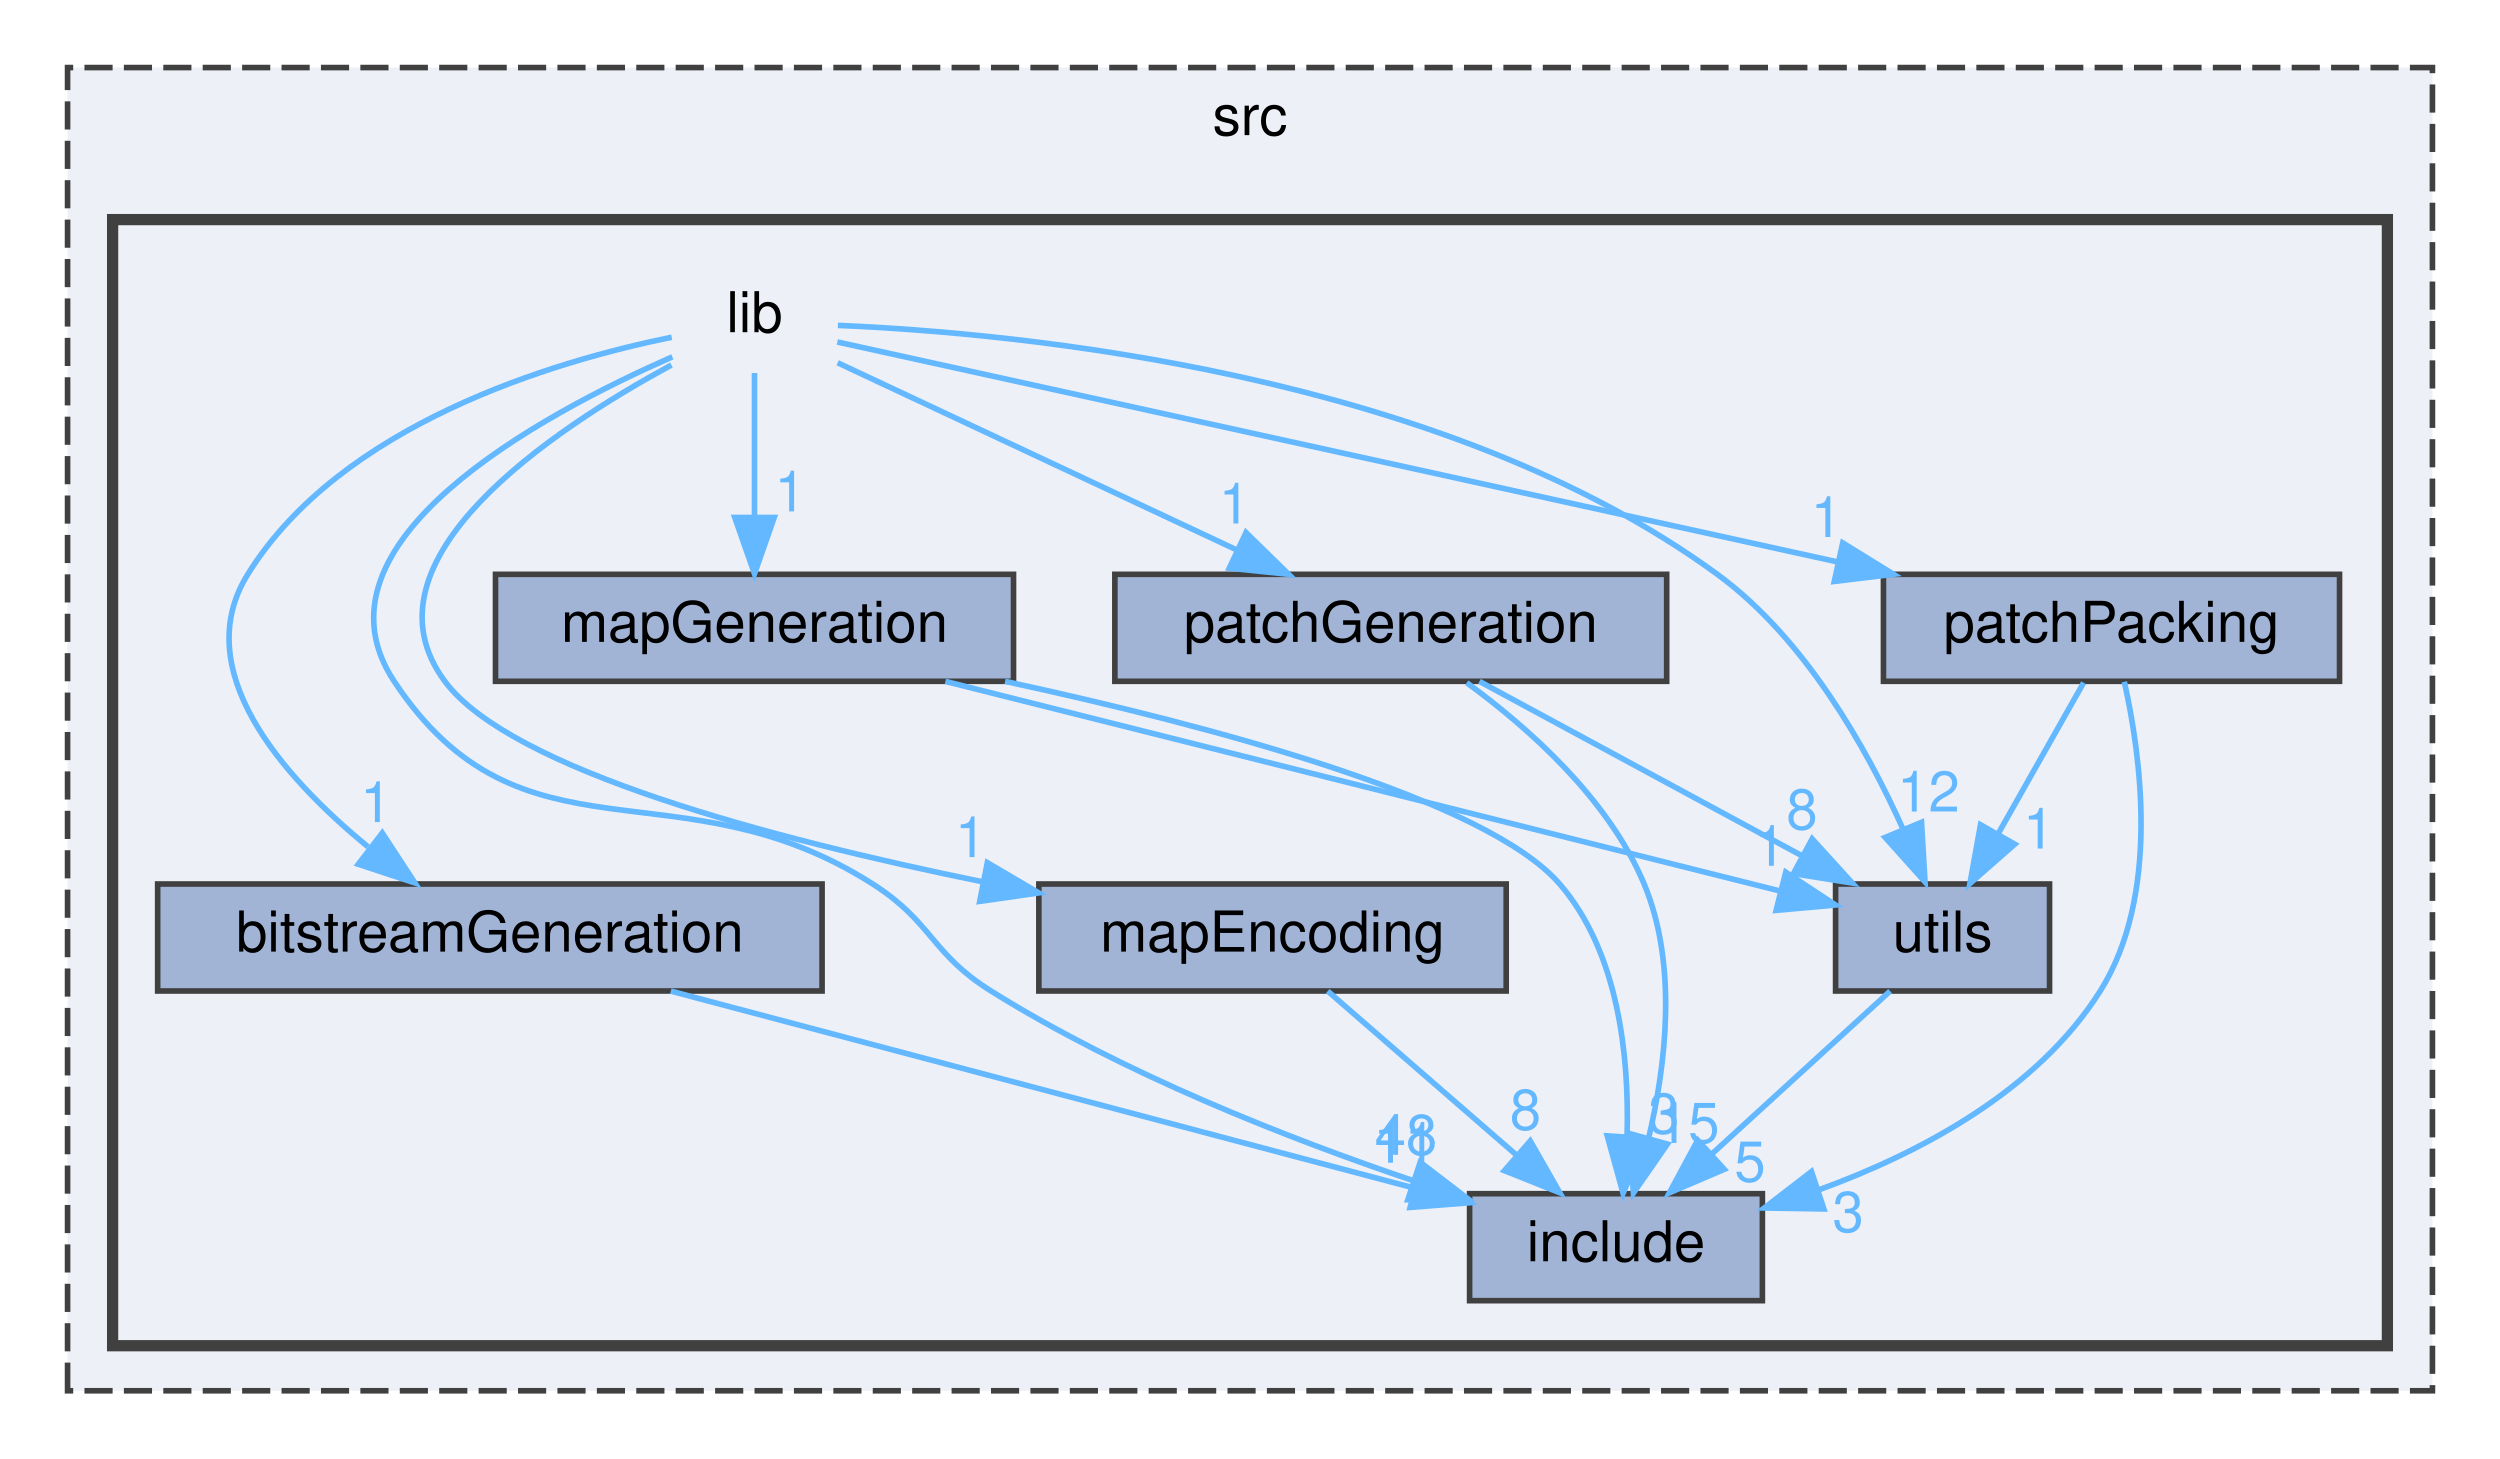
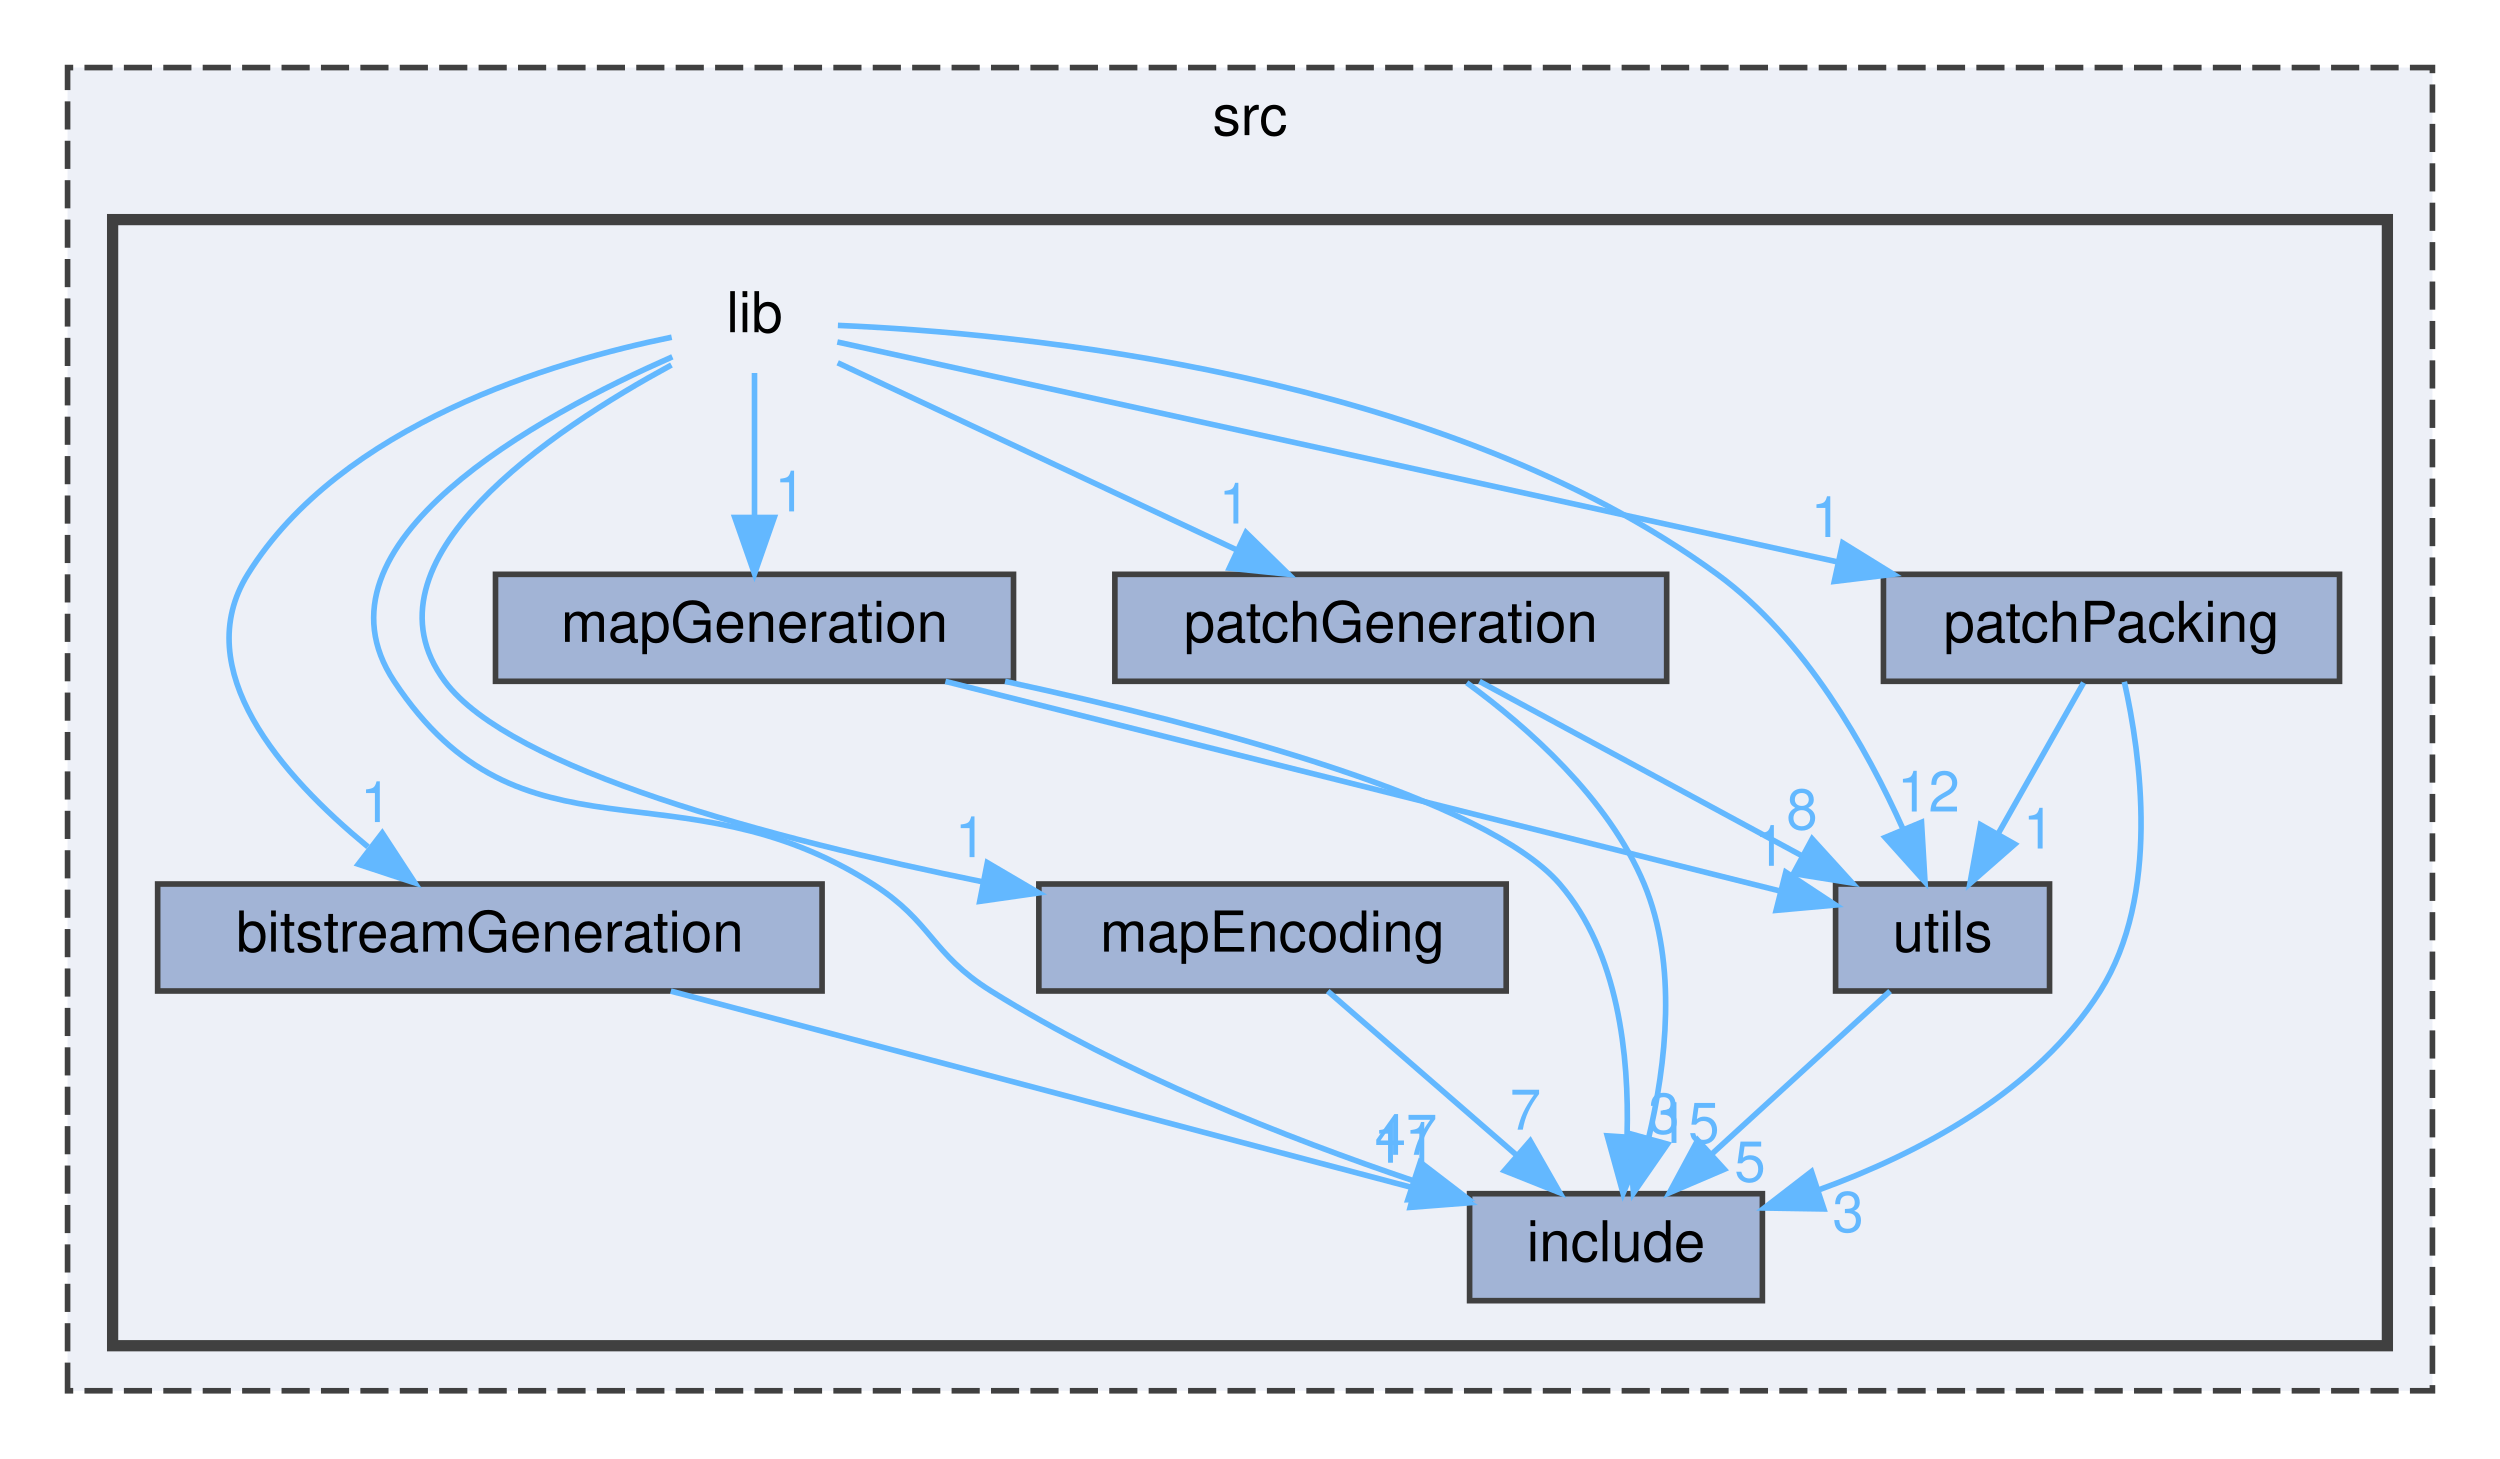
<svg xmlns="http://www.w3.org/2000/svg" xmlns:xlink="http://www.w3.org/1999/xlink" width="444pt" height="259pt" viewBox="0.00 0.00 444.00 259.00">
  <g id="graph0" class="graph" transform="scale(1 1) rotate(0) translate(4 255)">
    <g id="clust1" class="cluster">
      <g id="a_clust1">
        <a xlink:href="dir_68267d1309a1af8e8297ef4c3efbcdba.html" target="_top" xlink:title="src">
          <polygon fill="#edf0f7" stroke="#404040" stroke-dasharray="5,2" points="8,-8 8,-243 428,-243 428,-8 8,-8" />
          <text text-anchor="middle" x="218" y="-231" font-family="Helvetica,sans-Serif" font-size="10.00">src</text>
        </a>
      </g>
    </g>
    <g id="clust2" class="cluster">
      <g id="a_clust2">
        <a xlink:href="dir_c85d3e3c5052e9ad9ce18c6863244a25.html" target="_top">
          <polygon fill="#edf0f7" stroke="#404040" stroke-width="2" points="16,-16 16,-216 420,-216 420,-16 16,-16" />
        </a>
      </g>
    </g>
    <g id="node1" class="node">
      <text text-anchor="middle" x="130" y="-196" font-family="Helvetica,sans-Serif" font-size="10.00">lib</text>
    </g>
    <g id="node2" class="node">
      <g id="a_node2">
        <a xlink:href="dir_e0686263133896cec8318639fc211ff2.html" target="_top" xlink:title="bitstreamGeneration">
          <polygon fill="#a2b4d6" stroke="#404040" points="142,-98 24,-98 24,-79 142,-79 142,-98" />
          <text text-anchor="middle" x="83" y="-86" font-family="Helvetica,sans-Serif" font-size="10.00">bitstreamGeneration</text>
        </a>
      </g>
    </g>
    <g id="edge7" class="edge">
      <g id="a_edge7">
        <a xlink:href="dir_000004_000001.html" target="_top">
          <path fill="none" stroke="#63b8ff" d="M115.29,-195.11C94.32,-190.83 56.55,-179.65 40,-153 29.51,-136.11 45.89,-117.32 61.36,-104.59" />
          <polygon fill="#63b8ff" stroke="#63b8ff" points="63.89,-107.06 69.69,-98.19 59.63,-101.51 63.89,-107.06" />
        </a>
      </g>
      <g id="a_edge7-headlabel">
        <a xlink:href="dir_000004_000001.html" target="_top" xlink:title="1">
          <text text-anchor="middle" x="62.77" y="-109" font-family="Helvetica,sans-Serif" font-size="10.00" fill="#63b8ff">1</text>
        </a>
      </g>
    </g>
    <g id="node3" class="node">
      <g id="a_node3">
        <a xlink:href="dir_a6de617209e7dfe1dba6aa99bb75c990.html" target="_top" xlink:title="include">
          <polygon fill="#a2b4d6" stroke="#404040" points="309,-43 257,-43 257,-24 309,-24 309,-43" />
          <text text-anchor="middle" x="283" y="-31" font-family="Helvetica,sans-Serif" font-size="10.00">include</text>
        </a>
      </g>
    </g>
    <g id="edge5" class="edge">
      <g id="a_edge5">
        <a xlink:href="dir_000004_000003.html" target="_top">
          <path fill="none" stroke="#63b8ff" d="M115.41,-191.63C91.88,-181.28 49.75,-158.53 66,-134 88.66,-99.8 116.42,-120.07 151,-98 161.61,-91.23 161.33,-85.67 172,-79 195.47,-64.34 224.59,-52.88 247.11,-45.27" />
          <polygon fill="#63b8ff" stroke="#63b8ff" points="248.23,-48.59 256.64,-42.14 246.04,-41.93 248.23,-48.59" />
        </a>
      </g>
      <g id="a_edge5-headlabel">
-         <a xlink:href="dir_000004_000003.html" target="_top" xlink:title="48">
-           <text text-anchor="middle" x="245.7" y="-49.9" font-family="Helvetica,sans-Serif" font-size="10.00" fill="#63b8ff">48</text>
+         <a xlink:href="dir_000004_000003.html" target="_top" xlink:title="47">
+           <text text-anchor="middle" x="245.7" y="-49.9" font-family="Helvetica,sans-Serif" font-size="10.00" fill="#63b8ff">47</text>
        </a>
      </g>
    </g>
    <g id="node4" class="node">
      <g id="a_node4">
        <a xlink:href="dir_a829c0b1e95d10093ffb95db4b979f49.html" target="_top" xlink:title="mapEncoding">
          <polygon fill="#a2b4d6" stroke="#404040" points="263.5,-98 180.5,-98 180.5,-79 263.5,-79 263.5,-98" />
          <text text-anchor="middle" x="222" y="-86" font-family="Helvetica,sans-Serif" font-size="10.00">mapEncoding</text>
        </a>
      </g>
    </g>
    <g id="edge6" class="edge">
      <g id="a_edge6">
        <a xlink:href="dir_000004_000005.html" target="_top">
          <path fill="none" stroke="#63b8ff" d="M115.25,-190.18C94.03,-178.67 59.09,-155.43 75,-134 86.63,-118.32 133.04,-106.02 170.65,-98.36" />
          <polygon fill="#63b8ff" stroke="#63b8ff" points="171.35,-101.79 180.49,-96.42 170,-94.92 171.35,-101.79" />
        </a>
      </g>
      <g id="a_edge6-headlabel">
        <a xlink:href="dir_000004_000005.html" target="_top" xlink:title="1">
          <text text-anchor="middle" x="168.38" y="-102.77" font-family="Helvetica,sans-Serif" font-size="10.00" fill="#63b8ff">1</text>
        </a>
      </g>
    </g>
    <g id="node5" class="node">
      <g id="a_node5">
        <a xlink:href="dir_66f7d0aed3c1c0d9771fd7d6cbedbd3f.html" target="_top" xlink:title="mapGeneration">
          <polygon fill="#a2b4d6" stroke="#404040" points="176,-153 84,-153 84,-134 176,-134 176,-153" />
          <text text-anchor="middle" x="130" y="-141" font-family="Helvetica,sans-Serif" font-size="10.00">mapGeneration</text>
        </a>
      </g>
    </g>
    <g id="edge3" class="edge">
      <g id="a_edge3">
        <a xlink:href="dir_000004_000006.html" target="_top">
          <path fill="none" stroke="#63b8ff" d="M130,-188.75C130,-181.8 130,-171.85 130,-163.13" />
          <polygon fill="#63b8ff" stroke="#63b8ff" points="133.5,-163.09 130,-153.09 126.5,-163.09 133.5,-163.09" />
        </a>
      </g>
      <g id="a_edge3-headlabel">
        <a xlink:href="dir_000004_000006.html" target="_top" xlink:title="1">
          <text text-anchor="middle" x="136.34" y="-164.18" font-family="Helvetica,sans-Serif" font-size="10.00" fill="#63b8ff">1</text>
        </a>
      </g>
    </g>
    <g id="node6" class="node">
      <g id="a_node6">
        <a xlink:href="dir_162bc35208f30672811e47a7919aed40.html" target="_top" xlink:title="patchGeneration">
          <polygon fill="#a2b4d6" stroke="#404040" points="292,-153 194,-153 194,-134 292,-134 292,-153" />
          <text text-anchor="middle" x="243" y="-141" font-family="Helvetica,sans-Serif" font-size="10.00">patchGeneration</text>
        </a>
      </g>
    </g>
    <g id="edge1" class="edge">
      <g id="a_edge1">
        <a xlink:href="dir_000004_000007.html" target="_top">
          <path fill="none" stroke="#63b8ff" d="M144.77,-190.57C162.7,-182.16 193.29,-167.82 215.58,-157.36" />
          <polygon fill="#63b8ff" stroke="#63b8ff" points="217.29,-160.42 224.86,-153.01 214.32,-154.09 217.29,-160.42" />
        </a>
      </g>
      <g id="a_edge1-headlabel">
        <a xlink:href="dir_000004_000007.html" target="_top" xlink:title="1">
          <text text-anchor="middle" x="215.24" y="-162.02" font-family="Helvetica,sans-Serif" font-size="10.00" fill="#63b8ff">1</text>
        </a>
      </g>
    </g>
    <g id="node7" class="node">
      <g id="a_node7">
        <a xlink:href="dir_1968a8b7244e276db216d19e0f588724.html" target="_top" xlink:title="patchPacking">
          <polygon fill="#a2b4d6" stroke="#404040" points="411.5,-153 330.5,-153 330.5,-134 411.5,-134 411.5,-153" />
          <text text-anchor="middle" x="371" y="-141" font-family="Helvetica,sans-Serif" font-size="10.00">patchPacking</text>
        </a>
      </g>
    </g>
    <g id="edge2" class="edge">
      <g id="a_edge2">
        <a xlink:href="dir_000004_000008.html" target="_top">
          <path fill="none" stroke="#63b8ff" d="M144.71,-194.26C179.25,-186.67 266.79,-167.42 322.31,-155.21" />
          <polygon fill="#63b8ff" stroke="#63b8ff" points="323.27,-158.58 332.28,-153.01 321.77,-151.74 323.27,-158.58" />
        </a>
      </g>
      <g id="a_edge2-headlabel">
        <a xlink:href="dir_000004_000008.html" target="_top" xlink:title="1">
          <text text-anchor="middle" x="320.37" y="-159.63" font-family="Helvetica,sans-Serif" font-size="10.00" fill="#63b8ff">1</text>
        </a>
      </g>
    </g>
    <g id="node8" class="node">
      <g id="a_node8">
        <a xlink:href="dir_87d18a4dc5174905bfd7d2dc734defe6.html" target="_top" xlink:title="utils">
          <polygon fill="#a2b4d6" stroke="#404040" points="360,-98 322,-98 322,-79 360,-79 360,-98" />
          <text text-anchor="middle" x="341" y="-86" font-family="Helvetica,sans-Serif" font-size="10.00">utils</text>
        </a>
      </g>
    </g>
    <g id="edge4" class="edge">
      <g id="a_edge4">
        <a xlink:href="dir_000004_000010.html" target="_top">
          <path fill="none" stroke="#63b8ff" d="M144.81,-197.21C176.49,-195.87 251.98,-188.86 301,-153 316.57,-141.61 327.51,-122.15 333.97,-107.77" />
          <polygon fill="#63b8ff" stroke="#63b8ff" points="337.26,-108.96 337.88,-98.38 330.8,-106.27 337.26,-108.96" />
        </a>
      </g>
      <g id="a_edge4-headlabel">
        <a xlink:href="dir_000004_000010.html" target="_top" xlink:title="12">
          <text text-anchor="middle" x="338.5" y="-110.87" font-family="Helvetica,sans-Serif" font-size="10.00" fill="#63b8ff">12</text>
        </a>
      </g>
    </g>
    <g id="edge8" class="edge">
      <g id="a_edge8">
        <a xlink:href="dir_000001_000003.html" target="_top">
          <path fill="none" stroke="#63b8ff" d="M115.13,-78.98C151.17,-69.44 209.46,-53.99 247,-44.04" />
          <polygon fill="#63b8ff" stroke="#63b8ff" points="248.23,-47.34 257,-41.39 246.44,-40.57 248.23,-47.34" />
        </a>
      </g>
      <g id="a_edge8-headlabel">
        <a xlink:href="dir_000001_000003.html" target="_top" xlink:title="11">
          <text text-anchor="middle" x="245.48" y="-48.5" font-family="Helvetica,sans-Serif" font-size="10.00" fill="#63b8ff">11</text>
        </a>
      </g>
    </g>
    <g id="edge9" class="edge">
      <g id="a_edge9">
        <a xlink:href="dir_000005_000003.html" target="_top">
          <path fill="none" stroke="#63b8ff" d="M231.8,-78.98C240.82,-71.15 254.41,-59.34 265.32,-49.86" />
          <polygon fill="#63b8ff" stroke="#63b8ff" points="267.77,-52.37 273.02,-43.17 263.18,-47.09 267.77,-52.37" />
        </a>
      </g>
      <g id="a_edge9-headlabel">
-         <a xlink:href="dir_000005_000003.html" target="_top" xlink:title="8">
-           <text text-anchor="middle" x="266.92" y="-54.37" font-family="Helvetica,sans-Serif" font-size="10.00" fill="#63b8ff">8</text>
+         <a xlink:href="dir_000005_000003.html" target="_top" xlink:title="7">
+           <text text-anchor="middle" x="266.92" y="-54.37" font-family="Helvetica,sans-Serif" font-size="10.00" fill="#63b8ff">7</text>
        </a>
      </g>
    </g>
    <g id="edge11" class="edge">
      <g id="a_edge11">
        <a xlink:href="dir_000006_000003.html" target="_top">
          <path fill="none" stroke="#63b8ff" d="M174.5,-133.99C211.46,-126.01 259.99,-113.05 273,-98 283.49,-85.86 285.35,-67.33 284.97,-53.42" />
          <polygon fill="#63b8ff" stroke="#63b8ff" points="288.43,-52.79 284.26,-43.06 281.45,-53.27 288.43,-52.79" />
        </a>
      </g>
      <g id="a_edge11-headlabel">
        <a xlink:href="dir_000006_000003.html" target="_top" xlink:title="3">
          <text text-anchor="middle" x="291.51" y="-53.69" font-family="Helvetica,sans-Serif" font-size="10.00" fill="#63b8ff">3</text>
        </a>
      </g>
    </g>
    <g id="edge10" class="edge">
      <g id="a_edge10">
        <a xlink:href="dir_000006_000010.html" target="_top">
          <path fill="none" stroke="#63b8ff" d="M163.9,-133.98C204.9,-123.69 273.2,-106.53 311.91,-96.81" />
          <polygon fill="#63b8ff" stroke="#63b8ff" points="313.15,-100.1 321.99,-94.27 311.44,-93.32 313.15,-100.1" />
        </a>
      </g>
      <g id="a_edge10-headlabel">
        <a xlink:href="dir_000006_000010.html" target="_top" xlink:title="1">
          <text text-anchor="middle" x="310.35" y="-101.23" font-family="Helvetica,sans-Serif" font-size="10.00" fill="#63b8ff">1</text>
        </a>
      </g>
    </g>
    <g id="edge13" class="edge">
      <g id="a_edge13">
        <a xlink:href="dir_000007_000003.html" target="_top">
          <path fill="none" stroke="#63b8ff" d="M256.49,-133.75C267.29,-125.87 281.65,-113.21 288,-98 293.99,-83.65 291.89,-65.9 288.78,-52.82" />
          <polygon fill="#63b8ff" stroke="#63b8ff" points="292.13,-51.81 286.09,-43.11 285.39,-53.68 292.13,-51.81" />
        </a>
      </g>
      <g id="a_edge13-headlabel">
        <a xlink:href="dir_000007_000003.html" target="_top" xlink:title="15">
          <text text-anchor="middle" x="295.83" y="-52.02" font-family="Helvetica,sans-Serif" font-size="10.00" fill="#63b8ff">15</text>
        </a>
      </g>
    </g>
    <g id="edge12" class="edge">
      <g id="a_edge12">
        <a xlink:href="dir_000007_000010.html" target="_top">
          <path fill="none" stroke="#63b8ff" d="M258.75,-133.98C274.23,-125.61 298.09,-112.7 316.14,-102.95" />
          <polygon fill="#63b8ff" stroke="#63b8ff" points="317.84,-106.01 324.97,-98.17 314.51,-99.85 317.84,-106.01" />
        </a>
      </g>
      <g id="a_edge12-headlabel">
        <a xlink:href="dir_000007_000010.html" target="_top" xlink:title="8">
          <text text-anchor="middle" x="316.03" y="-107.71" font-family="Helvetica,sans-Serif" font-size="10.00" fill="#63b8ff">8</text>
        </a>
      </g>
    </g>
    <g id="edge15" class="edge">
      <g id="a_edge15">
        <a xlink:href="dir_000008_000003.html" target="_top">
          <path fill="none" stroke="#63b8ff" d="M373.28,-133.91C376.2,-120.91 379.7,-95.98 369,-79 357.83,-61.28 337.16,-50.27 318.88,-43.63" />
          <polygon fill="#63b8ff" stroke="#63b8ff" points="319.92,-40.29 309.33,-40.46 317.72,-46.93 319.92,-40.29" />
        </a>
      </g>
      <g id="a_edge15-headlabel">
        <a xlink:href="dir_000008_000003.html" target="_top" xlink:title="3">
          <text text-anchor="middle" x="324.23" y="-36.22" font-family="Helvetica,sans-Serif" font-size="10.00" fill="#63b8ff">3</text>
        </a>
      </g>
    </g>
    <g id="edge14" class="edge">
      <g id="a_edge14">
        <a xlink:href="dir_000008_000010.html" target="_top">
          <path fill="none" stroke="#63b8ff" d="M366.05,-133.75C361.94,-126.49 355.97,-115.95 350.9,-106.98" />
          <polygon fill="#63b8ff" stroke="#63b8ff" points="353.83,-105.07 345.86,-98.09 347.74,-108.52 353.83,-105.07" />
        </a>
      </g>
      <g id="a_edge14-headlabel">
        <a xlink:href="dir_000008_000010.html" target="_top" xlink:title="1">
          <text text-anchor="middle" x="358.08" y="-104.3" font-family="Helvetica,sans-Serif" font-size="10.00" fill="#63b8ff">1</text>
        </a>
      </g>
    </g>
    <g id="edge16" class="edge">
      <g id="a_edge16">
        <a xlink:href="dir_000010_000003.html" target="_top">
          <path fill="none" stroke="#63b8ff" d="M331.68,-78.98C323.19,-71.23 310.44,-59.58 300.12,-50.14" />
          <polygon fill="#63b8ff" stroke="#63b8ff" points="302.23,-47.33 292.49,-43.17 297.51,-52.5 302.23,-47.33" />
        </a>
      </g>
      <g id="a_edge16-headlabel">
        <a xlink:href="dir_000010_000003.html" target="_top" xlink:title="5">
          <text text-anchor="middle" x="306.8" y="-45.16" font-family="Helvetica,sans-Serif" font-size="10.00" fill="#63b8ff">5</text>
        </a>
      </g>
    </g>
  </g>
</svg>
